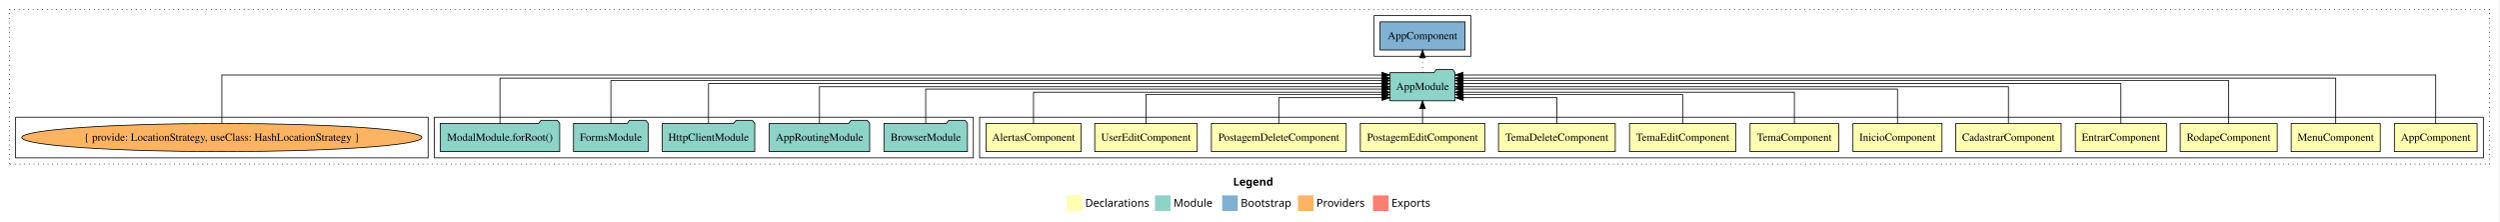
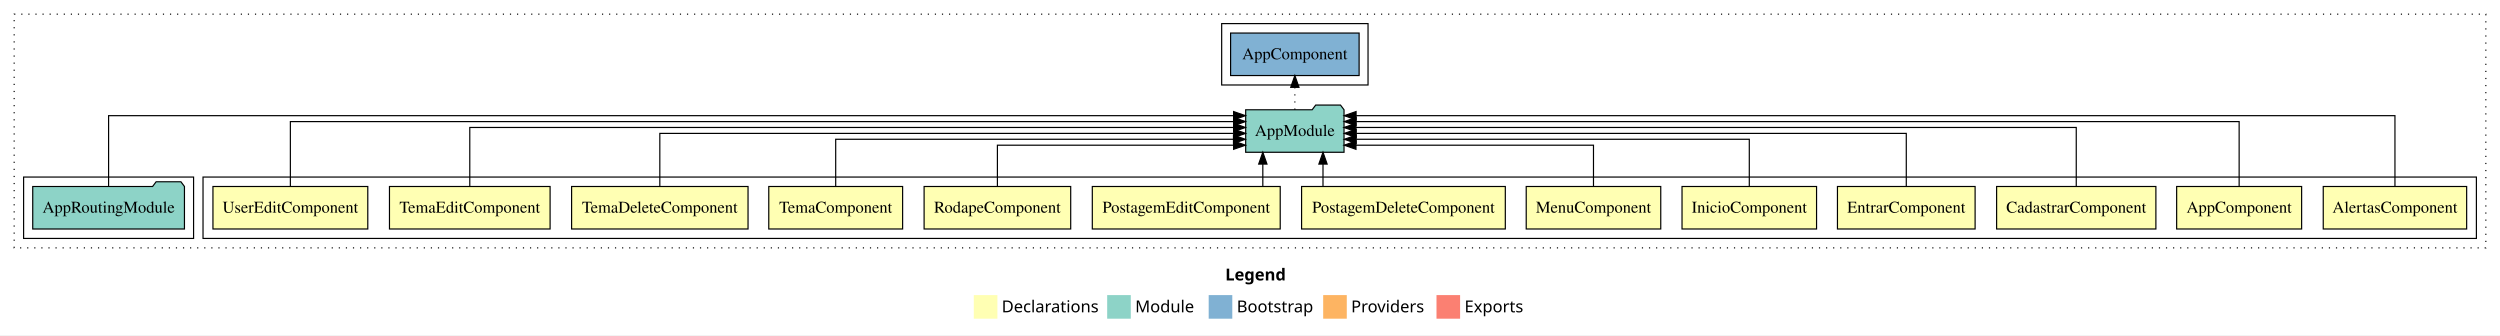
- <svg xmlns="http://www.w3.org/2000/svg" width="3199pt" height="284pt" viewBox="0.00 0.00 3199.00 284.00">
+ <svg xmlns="http://www.w3.org/2000/svg" width="2118pt" height="284pt" viewBox="0.00 0.00 2118.00 284.00">
  <g id="graph0" class="graph" transform="scale(1 1) rotate(0) translate(4 280)">
-     <polygon fill="#ffffff" stroke="transparent" points="-4,4 -4,-280 3195,-280 3195,4 -4,4" />
-     <text text-anchor="start" x="1574.509" y="-42.4" font-family="sans-serif" font-weight="bold" font-size="14.00" fill="#000000">Legend</text>
-     <polygon fill="#ffffb3" stroke="transparent" points="1361.5,-10 1361.5,-30 1381.5,-30 1381.5,-10 1361.5,-10" />
-     <text text-anchor="start" x="1385.129" y="-15.4" font-family="sans-serif" font-size="14.00" fill="#000000">  Declarations</text>
-     <polygon fill="#8dd3c7" stroke="transparent" points="1474.5,-10 1474.5,-30 1494.5,-30 1494.5,-10 1474.5,-10" />
-     <text text-anchor="start" x="1498.225" y="-15.4" font-family="sans-serif" font-size="14.00" fill="#000000">  Module</text>
-     <polygon fill="#80b1d3" stroke="transparent" points="1560.5,-10 1560.5,-30 1580.5,-30 1580.5,-10 1560.5,-10" />
-     <text text-anchor="start" x="1584.281" y="-15.4" font-family="sans-serif" font-size="14.00" fill="#000000">  Bootstrap</text>
-     <polygon fill="#fdb462" stroke="transparent" points="1657.5,-10 1657.5,-30 1677.5,-30 1677.5,-10 1657.5,-10" />
-     <text text-anchor="start" x="1681.173" y="-15.4" font-family="sans-serif" font-size="14.00" fill="#000000">  Providers</text>
-     <polygon fill="#fb8072" stroke="transparent" points="1753.5,-10 1753.5,-30 1773.5,-30 1773.5,-10 1753.5,-10" />
-     <text text-anchor="start" x="1777.226" y="-15.4" font-family="sans-serif" font-size="14.00" fill="#000000">  Exports</text>
+     <polygon fill="white" stroke="transparent" points="-4,4 -4,-280 2114,-280 2114,4 -4,4" />
+     <text text-anchor="start" x="1034.01" y="-42.4" font-family="sans-serif" font-weight="bold" font-size="14.00">Legend</text>
+     <polygon fill="#ffffb3" stroke="transparent" points="821,-10 821,-30 841,-30 841,-10 821,-10" />
+     <text text-anchor="start" x="844.63" y="-15.4" font-family="sans-serif" font-size="14.00">  Declarations</text>
+     <polygon fill="#8dd3c7" stroke="transparent" points="934,-10 934,-30 954,-30 954,-10 934,-10" />
+     <text text-anchor="start" x="957.73" y="-15.4" font-family="sans-serif" font-size="14.00">  Module</text>
+     <polygon fill="#80b1d3" stroke="transparent" points="1020,-10 1020,-30 1040,-30 1040,-10 1020,-10" />
+     <text text-anchor="start" x="1043.78" y="-15.4" font-family="sans-serif" font-size="14.00">  Bootstrap</text>
+     <polygon fill="#fdb462" stroke="transparent" points="1117,-10 1117,-30 1137,-30 1137,-10 1117,-10" />
+     <text text-anchor="start" x="1140.67" y="-15.4" font-family="sans-serif" font-size="14.00">  Providers</text>
+     <polygon fill="#fb8072" stroke="transparent" points="1213,-10 1213,-30 1233,-30 1233,-10 1213,-10" />
+     <text text-anchor="start" x="1236.73" y="-15.4" font-family="sans-serif" font-size="14.00">  Exports</text>
    <g id="clust1" class="cluster">
-       <polygon fill="none" stroke="#000000" stroke-dasharray="1,5" points="8,-70 8,-268 3183,-268 3183,-70 8,-70" />
+       <polygon fill="none" stroke="black" stroke-dasharray="1,5" points="8,-70 8,-268 2102,-268 2102,-70 8,-70" />
    </g>
    <g id="clust2" class="cluster">
-       <polygon fill="none" stroke="#000000" points="1250,-78 1250,-130 3175,-130 3175,-78 1250,-78" />
+       <polygon fill="none" stroke="black" points="168,-78 168,-130 2094,-130 2094,-78 168,-78" />
    </g>
    <g id="clust16" class="cluster">
-       <polygon fill="none" stroke="#000000" points="552,-78 552,-130 1242,-130 1242,-78 552,-78" />
+       <polygon fill="none" stroke="black" points="16,-78 16,-130 160,-130 160,-78 16,-78" />
    </g>
    <g id="clust18" class="cluster">
-       <polygon fill="none" stroke="#000000" points="1755,-208 1755,-260 1879,-260 1879,-208 1755,-208" />
-     </g>
-     <g id="clust19" class="cluster">
-       <polygon fill="none" stroke="#000000" points="16,-78 16,-130 544,-130 544,-78 16,-78" />
+       <polygon fill="none" stroke="black" points="1031,-208 1031,-260 1155,-260 1155,-208 1031,-208" />
    </g>
    <g id="node1" class="node">
-       <polygon fill="#ffffb3" stroke="#000000" points="3166.94,-122 3061.06,-122 3061.06,-86 3166.94,-86 3166.94,-122" />
-       <text text-anchor="middle" x="3114" y="-99.8" font-family="Times,serif" font-size="14.00" fill="#000000">AppComponent</text>
+       <polygon fill="#ffffb3" stroke="black" points="2085.75,-122 1964.25,-122 1964.25,-86 2085.75,-86 2085.75,-122" />
+       <text text-anchor="middle" x="2025" y="-99.8" font-family="Times,serif" font-size="14.00">AlertasComponent</text>
    </g>
    <g id="node14" class="node">
-       <polygon fill="#8dd3c7" stroke="#000000" points="1858.657,-187 1855.657,-191 1834.657,-191 1831.657,-187 1775.343,-187 1775.343,-151 1858.657,-151 1858.657,-187" />
-       <text text-anchor="middle" x="1817" y="-164.8" font-family="Times,serif" font-size="14.00" fill="#000000">AppModule</text>
+       <polygon fill="#8dd3c7" stroke="black" points="1134.66,-187 1131.66,-191 1110.66,-191 1107.66,-187 1051.34,-187 1051.34,-151 1134.66,-151 1134.66,-187" />
+       <text text-anchor="middle" x="1093" y="-164.8" font-family="Times,serif" font-size="14.00">AppModule</text>
    </g>
    <g id="edge1" class="edge">
-       <path fill="none" stroke="#000000" d="M3114,-122.153C3114,-145.757 3114,-184 3114,-184 3114,-184 1868.685,-184 1868.685,-184" />
-       <polygon fill="#000000" stroke="#000000" points="1868.685,-180.5 1858.685,-184 1868.685,-187.5 1868.685,-180.5" />
+       <path fill="none" stroke="black" d="M2025,-122.09C2025,-145.13 2025,-182 2025,-182 2025,-182 1144.86,-182 1144.86,-182" />
+       <polygon fill="black" stroke="black" points="1144.86,-178.5 1134.86,-182 1144.86,-185.5 1144.86,-178.5" />
    </g>
    <g id="node2" class="node">
-       <polygon fill="#ffffb3" stroke="#000000" points="3042.992,-122 2929.008,-122 2929.008,-86 3042.992,-86 3042.992,-122" />
-       <text text-anchor="middle" x="2986" y="-99.8" font-family="Times,serif" font-size="14.00" fill="#000000">MenuComponent</text>
+       <polygon fill="#ffffb3" stroke="black" points="1945.94,-122 1840.06,-122 1840.06,-86 1945.94,-86 1945.94,-122" />
+       <text text-anchor="middle" x="1893" y="-99.8" font-family="Times,serif" font-size="14.00">AppComponent</text>
    </g>
    <g id="edge2" class="edge">
-       <path fill="none" stroke="#000000" d="M2986,-122.011C2986,-144.485 2986,-180 2986,-180 2986,-180 1868.95,-180 1868.95,-180" />
-       <polygon fill="#000000" stroke="#000000" points="1868.95,-176.5 1858.95,-180 1868.95,-183.5 1868.95,-176.5" />
+       <path fill="none" stroke="black" d="M1893,-122.04C1893,-143.66 1893,-177 1893,-177 1893,-177 1144.89,-177 1144.89,-177" />
+       <polygon fill="black" stroke="black" points="1144.89,-173.5 1134.89,-177 1144.89,-180.5 1144.89,-173.5" />
    </g>
    <g id="node3" class="node">
-       <polygon fill="#ffffb3" stroke="#000000" points="2911.098,-122 2786.902,-122 2786.902,-86 2911.098,-86 2911.098,-122" />
-       <text text-anchor="middle" x="2849" y="-99.8" font-family="Times,serif" font-size="14.00" fill="#000000">RodapeComponent</text>
+       <polygon fill="#ffffb3" stroke="black" points="1822.47,-122 1687.53,-122 1687.53,-86 1822.47,-86 1822.47,-122" />
+       <text text-anchor="middle" x="1755" y="-99.8" font-family="Times,serif" font-size="14.00">CadastrarComponent</text>
    </g>
    <g id="edge3" class="edge">
-       <path fill="none" stroke="#000000" d="M2849,-122.045C2849,-143.662 2849,-177 2849,-177 2849,-177 1868.734,-177 1868.734,-177" />
-       <polygon fill="#000000" stroke="#000000" points="1868.734,-173.5 1858.734,-177 1868.734,-180.5 1868.734,-173.5" />
+       <path fill="none" stroke="black" d="M1755,-122.22C1755,-142.37 1755,-172 1755,-172 1755,-172 1144.66,-172 1144.66,-172" />
+       <polygon fill="black" stroke="black" points="1144.66,-168.5 1134.66,-172 1144.66,-175.5 1144.66,-168.5" />
    </g>
    <g id="node4" class="node">
-       <polygon fill="#ffffb3" stroke="#000000" points="2769.312,-122 2652.688,-122 2652.688,-86 2769.312,-86 2769.312,-122" />
-       <text text-anchor="middle" x="2711" y="-99.8" font-family="Times,serif" font-size="14.00" fill="#000000">EntrarComponent</text>
+       <polygon fill="#ffffb3" stroke="black" points="1669.31,-122 1552.69,-122 1552.69,-86 1669.31,-86 1669.31,-122" />
+       <text text-anchor="middle" x="1611" y="-99.8" font-family="Times,serif" font-size="14.00">EntrarComponent</text>
    </g>
    <g id="edge4" class="edge">
-       <path fill="none" stroke="#000000" d="M2711,-122.129C2711,-142.572 2711,-173 2711,-173 2711,-173 1868.92,-173 1868.92,-173" />
-       <polygon fill="#000000" stroke="#000000" points="1868.92,-169.5 1858.92,-173 1868.92,-176.5 1868.92,-169.5" />
+       <path fill="none" stroke="black" d="M1611,-122.22C1611,-140.83 1611,-167 1611,-167 1611,-167 1144.95,-167 1144.95,-167" />
+       <polygon fill="black" stroke="black" points="1144.95,-163.5 1134.95,-167 1144.95,-170.5 1144.95,-163.5" />
    </g>
    <g id="node5" class="node">
-       <polygon fill="#ffffb3" stroke="#000000" points="2634.469,-122 2499.531,-122 2499.531,-86 2634.469,-86 2634.469,-122" />
-       <text text-anchor="middle" x="2567" y="-99.8" font-family="Times,serif" font-size="14.00" fill="#000000">CadastrarComponent</text>
+       <polygon fill="#ffffb3" stroke="black" points="1534.99,-122 1421.01,-122 1421.01,-86 1534.99,-86 1534.99,-122" />
+       <text text-anchor="middle" x="1478" y="-99.8" font-family="Times,serif" font-size="14.00">InicioComponent</text>
    </g>
    <g id="edge5" class="edge">
-       <path fill="none" stroke="#000000" d="M2567,-122.106C2567,-141.339 2567,-169 2567,-169 2567,-169 1868.661,-169 1868.661,-169" />
-       <polygon fill="#000000" stroke="#000000" points="1868.661,-165.5 1858.661,-169 1868.66,-172.5 1868.661,-165.5" />
+       <path fill="none" stroke="black" d="M1478,-122.03C1478,-139.06 1478,-162 1478,-162 1478,-162 1144.93,-162 1144.93,-162" />
+       <polygon fill="black" stroke="black" points="1144.93,-158.5 1134.93,-162 1144.93,-165.5 1144.93,-158.5" />
    </g>
    <g id="node6" class="node">
-       <polygon fill="#ffffb3" stroke="#000000" points="2481.989,-122 2368.011,-122 2368.011,-86 2481.989,-86 2481.989,-122" />
-       <text text-anchor="middle" x="2425" y="-99.8" font-family="Times,serif" font-size="14.00" fill="#000000">InicioComponent</text>
+       <polygon fill="#ffffb3" stroke="black" points="1402.99,-122 1289.01,-122 1289.01,-86 1402.99,-86 1402.99,-122" />
+       <text text-anchor="middle" x="1346" y="-99.8" font-family="Times,serif" font-size="14.00">MenuComponent</text>
    </g>
    <g id="edge6" class="edge">
-       <path fill="none" stroke="#000000" d="M2425,-122.267C2425,-140.555 2425,-166 2425,-166 2425,-166 1868.79,-166 1868.79,-166" />
-       <polygon fill="#000000" stroke="#000000" points="1868.79,-162.5 1858.79,-166 1868.79,-169.5 1868.79,-162.5" />
+       <path fill="none" stroke="black" d="M1346,-122.24C1346,-137.57 1346,-157 1346,-157 1346,-157 1144.78,-157 1144.78,-157" />
+       <polygon fill="black" stroke="black" points="1144.78,-153.5 1134.78,-157 1144.78,-160.5 1144.78,-153.5" />
    </g>
    <g id="node7" class="node">
-       <polygon fill="#ffffb3" stroke="#000000" points="2349.705,-122 2236.295,-122 2236.295,-86 2349.705,-86 2349.705,-122" />
-       <text text-anchor="middle" x="2293" y="-99.8" font-family="Times,serif" font-size="14.00" fill="#000000">TemaComponent</text>
+       <polygon fill="#ffffb3" stroke="black" points="1271.3,-122 1098.7,-122 1098.7,-86 1271.3,-86 1271.3,-122" />
+       <text text-anchor="middle" x="1185" y="-99.8" font-family="Times,serif" font-size="14.00">PostagemDeleteComponent</text>
    </g>
    <g id="edge7" class="edge">
-       <path fill="none" stroke="#000000" d="M2293,-122.034C2293,-139.06 2293,-162 2293,-162 2293,-162 1868.825,-162 1868.825,-162" />
-       <polygon fill="#000000" stroke="#000000" points="1868.825,-158.5 1858.825,-162 1868.825,-165.5 1868.825,-158.5" />
+       <path fill="none" stroke="black" d="M1116.84,-122.11C1116.84,-122.11 1116.84,-140.99 1116.84,-140.99" />
+       <polygon fill="black" stroke="black" points="1113.34,-140.99 1116.84,-150.99 1120.34,-140.99 1113.34,-140.99" />
    </g>
    <g id="node8" class="node">
-       <polygon fill="#ffffb3" stroke="#000000" points="2218.039,-122 2081.961,-122 2081.961,-86 2218.039,-86 2218.039,-122" />
-       <text text-anchor="middle" x="2150" y="-99.8" font-family="Times,serif" font-size="14.00" fill="#000000">TemaEditComponent</text>
+       <polygon fill="#ffffb3" stroke="black" points="1080.6,-122 921.4,-122 921.4,-86 1080.6,-86 1080.6,-122" />
+       <text text-anchor="middle" x="1001" y="-99.8" font-family="Times,serif" font-size="14.00">PostagemEditComponent</text>
    </g>
    <g id="edge8" class="edge">
-       <path fill="none" stroke="#000000" d="M2150,-122.009C2150,-138.049 2150,-159 2150,-159 2150,-159 1868.838,-159 1868.838,-159" />
-       <polygon fill="#000000" stroke="#000000" points="1868.838,-155.5 1858.838,-159 1868.838,-162.5 1868.838,-155.5" />
+       <path fill="none" stroke="black" d="M1065.86,-122.11C1065.86,-122.11 1065.86,-140.99 1065.86,-140.99" />
+       <polygon fill="black" stroke="black" points="1062.36,-140.99 1065.86,-150.99 1069.36,-140.99 1062.36,-140.99" />
    </g>
    <g id="node9" class="node">
-       <polygon fill="#ffffb3" stroke="#000000" points="2063.737,-122 1914.263,-122 1914.263,-86 2063.737,-86 2063.737,-122" />
-       <text text-anchor="middle" x="1989" y="-99.8" font-family="Times,serif" font-size="14.00" fill="#000000">TemaDeleteComponent</text>
+       <polygon fill="#ffffb3" stroke="black" points="903.1,-122 778.9,-122 778.9,-86 903.1,-86 903.1,-122" />
+       <text text-anchor="middle" x="841" y="-99.8" font-family="Times,serif" font-size="14.00">RodapeComponent</text>
    </g>
    <g id="edge9" class="edge">
-       <path fill="none" stroke="#000000" d="M1989,-122.124C1989,-136.783 1989,-155 1989,-155 1989,-155 1869.076,-155 1869.076,-155" />
-       <polygon fill="#000000" stroke="#000000" points="1869.076,-151.5 1859.076,-155 1869.076,-158.5 1869.076,-151.5" />
+       <path fill="none" stroke="black" d="M841,-122.24C841,-137.57 841,-157 841,-157 841,-157 1041.1,-157 1041.1,-157" />
+       <polygon fill="black" stroke="black" points="1041.1,-160.5 1051.1,-157 1041.1,-153.5 1041.1,-160.5" />
    </g>
    <g id="node10" class="node">
-       <polygon fill="#ffffb3" stroke="#000000" points="1896.604,-122 1737.396,-122 1737.396,-86 1896.604,-86 1896.604,-122" />
-       <text text-anchor="middle" x="1817" y="-99.8" font-family="Times,serif" font-size="14.00" fill="#000000">PostagemEditComponent</text>
+       <polygon fill="#ffffb3" stroke="black" points="760.7,-122 647.3,-122 647.3,-86 760.7,-86 760.7,-122" />
+       <text text-anchor="middle" x="704" y="-99.8" font-family="Times,serif" font-size="14.00">TemaComponent</text>
    </g>
    <g id="edge10" class="edge">
-       <path fill="none" stroke="#000000" d="M1817,-122.106C1817,-122.106 1817,-140.991 1817,-140.991" />
-       <polygon fill="#000000" stroke="#000000" points="1813.5,-140.991 1817,-150.991 1820.5,-140.991 1813.5,-140.991" />
+       <path fill="none" stroke="black" d="M704,-122.03C704,-139.06 704,-162 704,-162 704,-162 1041,-162 1041,-162" />
+       <polygon fill="black" stroke="black" points="1041,-165.5 1051,-162 1041,-158.5 1041,-165.5" />
    </g>
    <g id="node11" class="node">
-       <polygon fill="#ffffb3" stroke="#000000" points="1719.302,-122 1546.698,-122 1546.698,-86 1719.302,-86 1719.302,-122" />
-       <text text-anchor="middle" x="1633" y="-99.8" font-family="Times,serif" font-size="14.00" fill="#000000">PostagemDeleteComponent</text>
+       <polygon fill="#ffffb3" stroke="black" points="629.74,-122 480.26,-122 480.26,-86 629.74,-86 629.74,-122" />
+       <text text-anchor="middle" x="555" y="-99.8" font-family="Times,serif" font-size="14.00">TemaDeleteComponent</text>
    </g>
    <g id="edge11" class="edge">
-       <path fill="none" stroke="#000000" d="M1633,-122.124C1633,-136.783 1633,-155 1633,-155 1633,-155 1765.248,-155 1765.248,-155" />
-       <polygon fill="#000000" stroke="#000000" points="1765.248,-158.5 1775.248,-155 1765.247,-151.5 1765.248,-158.5" />
+       <path fill="none" stroke="black" d="M555,-122.22C555,-140.83 555,-167 555,-167 555,-167 1041.23,-167 1041.23,-167" />
+       <polygon fill="black" stroke="black" points="1041.23,-170.5 1051.23,-167 1041.23,-163.5 1041.23,-170.5" />
    </g>
    <g id="node12" class="node">
-       <polygon fill="#ffffb3" stroke="#000000" points="1528.593,-122 1397.407,-122 1397.407,-86 1528.593,-86 1528.593,-122" />
-       <text text-anchor="middle" x="1463" y="-99.8" font-family="Times,serif" font-size="14.00" fill="#000000">UserEditComponent</text>
+       <polygon fill="#ffffb3" stroke="black" points="462.04,-122 325.96,-122 325.96,-86 462.04,-86 462.04,-122" />
+       <text text-anchor="middle" x="394" y="-99.8" font-family="Times,serif" font-size="14.00">TemaEditComponent</text>
    </g>
    <g id="edge12" class="edge">
-       <path fill="none" stroke="#000000" d="M1463,-122.009C1463,-138.049 1463,-159 1463,-159 1463,-159 1765.001,-159 1765.001,-159" />
-       <polygon fill="#000000" stroke="#000000" points="1765.002,-162.5 1775.001,-159 1765.001,-155.5 1765.002,-162.5" />
+       <path fill="none" stroke="black" d="M394,-122.22C394,-142.37 394,-172 394,-172 394,-172 1041.11,-172 1041.11,-172" />
+       <polygon fill="black" stroke="black" points="1041.11,-175.5 1051.11,-172 1041.11,-168.5 1041.11,-175.5" />
    </g>
    <g id="node13" class="node">
-       <polygon fill="#ffffb3" stroke="#000000" points="1379.755,-122 1258.245,-122 1258.245,-86 1379.755,-86 1379.755,-122" />
-       <text text-anchor="middle" x="1319" y="-99.8" font-family="Times,serif" font-size="14.00" fill="#000000">AlertasComponent</text>
+       <polygon fill="#ffffb3" stroke="black" points="307.59,-122 176.41,-122 176.41,-86 307.59,-86 307.59,-122" />
+       <text text-anchor="middle" x="242" y="-99.8" font-family="Times,serif" font-size="14.00">UserEditComponent</text>
    </g>
    <g id="edge13" class="edge">
-       <path fill="none" stroke="#000000" d="M1319,-122.034C1319,-139.06 1319,-162 1319,-162 1319,-162 1764.97,-162 1764.97,-162" />
-       <polygon fill="#000000" stroke="#000000" points="1764.97,-165.5 1774.97,-162 1764.97,-158.5 1764.97,-165.5" />
+       <path fill="none" stroke="black" d="M242,-122.04C242,-143.66 242,-177 242,-177 242,-177 1041.09,-177 1041.09,-177" />
+       <polygon fill="black" stroke="black" points="1041.09,-180.5 1051.09,-177 1041.09,-173.5 1041.09,-180.5" />
    </g>
-     <g id="node20" class="node">
-       <polygon fill="#80b1d3" stroke="#000000" points="1871.439,-252 1762.561,-252 1762.561,-216 1871.439,-216 1871.439,-252" />
-       <text text-anchor="middle" x="1817" y="-229.8" font-family="Times,serif" font-size="14.00" fill="#000000">AppComponent </text>
+     <g id="node16" class="node">
+       <polygon fill="#80b1d3" stroke="black" points="1147.44,-252 1038.56,-252 1038.56,-216 1147.44,-216 1147.44,-252" />
+       <text text-anchor="middle" x="1093" y="-229.8" font-family="Times,serif" font-size="14.00">AppComponent </text>
    </g>
-     <g id="edge19" class="edge">
-       <path fill="none" stroke="#000000" stroke-dasharray="1,5" d="M1817,-187.106C1817,-187.106 1817,-205.991 1817,-205.991" />
-       <polygon fill="#000000" stroke="#000000" points="1813.5,-205.991 1817,-215.991 1820.5,-205.991 1813.5,-205.991" />
+     <g id="edge15" class="edge">
+       <path fill="none" stroke="black" stroke-dasharray="1,5" d="M1093,-187.11C1093,-187.11 1093,-205.99 1093,-205.99" />
+       <polygon fill="black" stroke="black" points="1089.5,-205.99 1093,-215.99 1096.5,-205.99 1089.5,-205.99" />
    </g>
    <g id="node15" class="node">
-       <polygon fill="#8dd3c7" stroke="#000000" points="1234.473,-122 1231.473,-126 1210.473,-126 1207.473,-122 1127.527,-122 1127.527,-86 1234.473,-86 1234.473,-122" />
-       <text text-anchor="middle" x="1181" y="-99.8" font-family="Times,serif" font-size="14.00" fill="#000000">BrowserModule</text>
+       <polygon fill="#8dd3c7" stroke="black" points="152.27,-122 149.27,-126 128.27,-126 125.27,-122 23.73,-122 23.73,-86 152.27,-86 152.27,-122" />
+       <text text-anchor="middle" x="88" y="-99.8" font-family="Times,serif" font-size="14.00">AppRoutingModule</text>
    </g>
    <g id="edge14" class="edge">
-       <path fill="none" stroke="#000000" d="M1181,-122.267C1181,-140.555 1181,-166 1181,-166 1181,-166 1765.27,-166 1765.27,-166" />
-       <polygon fill="#000000" stroke="#000000" points="1765.27,-169.5 1775.27,-166 1765.27,-162.5 1765.27,-169.5" />
-     </g>
-     <g id="node16" class="node">
-       <polygon fill="#8dd3c7" stroke="#000000" points="1109.274,-122 1106.274,-126 1085.274,-126 1082.274,-122 980.726,-122 980.726,-86 1109.274,-86 1109.274,-122" />
-       <text text-anchor="middle" x="1045" y="-99.8" font-family="Times,serif" font-size="14.00" fill="#000000">AppRoutingModule</text>
-     </g>
-     <g id="edge15" class="edge">
-       <path fill="none" stroke="#000000" d="M1045,-122.106C1045,-141.339 1045,-169 1045,-169 1045,-169 1765.22,-169 1765.22,-169" />
-       <polygon fill="#000000" stroke="#000000" points="1765.22,-172.5 1775.22,-169 1765.22,-165.5 1765.22,-172.5" />
-     </g>
-     <g id="node17" class="node">
-       <polygon fill="#8dd3c7" stroke="#000000" points="962.161,-122 959.161,-126 938.161,-126 935.161,-122 843.839,-122 843.839,-86 962.161,-86 962.161,-122" />
-       <text text-anchor="middle" x="903" y="-99.8" font-family="Times,serif" font-size="14.00" fill="#000000">HttpClientModule</text>
-     </g>
-     <g id="edge16" class="edge">
-       <path fill="none" stroke="#000000" d="M903,-122.129C903,-142.572 903,-173 903,-173 903,-173 1765.051,-173 1765.051,-173" />
-       <polygon fill="#000000" stroke="#000000" points="1765.051,-176.5 1775.051,-173 1765.051,-169.5 1765.051,-176.5" />
-     </g>
-     <g id="node18" class="node">
-       <polygon fill="#8dd3c7" stroke="#000000" points="825.829,-122 822.829,-126 801.829,-126 798.829,-122 730.171,-122 730.171,-86 825.829,-86 825.829,-122" />
-       <text text-anchor="middle" x="778" y="-99.8" font-family="Times,serif" font-size="14.00" fill="#000000">FormsModule</text>
-     </g>
-     <g id="edge17" class="edge">
-       <path fill="none" stroke="#000000" d="M778,-122.045C778,-143.662 778,-177 778,-177 778,-177 1765.306,-177 1765.306,-177" />
-       <polygon fill="#000000" stroke="#000000" points="1765.307,-180.5 1775.306,-177 1765.306,-173.5 1765.307,-180.5" />
-     </g>
-     <g id="node19" class="node">
-       <polygon fill="#8dd3c7" stroke="#000000" points="712.47,-122 709.47,-126 688.47,-126 685.47,-122 559.53,-122 559.53,-86 712.47,-86 712.47,-122" />
-       <text text-anchor="middle" x="636" y="-99.8" font-family="Times,serif" font-size="14.00" fill="#000000">ModalModule.forRoot()</text>
-     </g>
-     <g id="edge18" class="edge">
-       <path fill="none" stroke="#000000" d="M636,-122.011C636,-144.485 636,-180 636,-180 636,-180 1765.314,-180 1765.314,-180" />
-       <polygon fill="#000000" stroke="#000000" points="1765.314,-183.5 1775.314,-180 1765.314,-176.5 1765.314,-183.5" />
-     </g>
-     <g id="node21" class="node">
-       <ellipse fill="#fdb462" stroke="#000000" cx="280" cy="-104" rx="256.109" ry="18" />
-       <text text-anchor="middle" x="280" y="-99.8" font-family="Times,serif" font-size="14.00" fill="#000000">{ provide: LocationStrategy, useClass: HashLocationStrategy }</text>
-     </g>
-     <g id="edge20" class="edge">
-       <path fill="none" stroke="#000000" d="M280,-122.153C280,-145.757 280,-184 280,-184 280,-184 1765.092,-184 1765.092,-184" />
-       <polygon fill="#000000" stroke="#000000" points="1765.092,-187.5 1775.092,-184 1765.092,-180.5 1765.092,-187.5" />
+       <path fill="none" stroke="black" d="M88,-122.09C88,-145.13 88,-182 88,-182 88,-182 1041.1,-182 1041.1,-182" />
+       <polygon fill="black" stroke="black" points="1041.1,-185.5 1051.1,-182 1041.1,-178.5 1041.1,-185.5" />
    </g>
  </g>
</svg>
